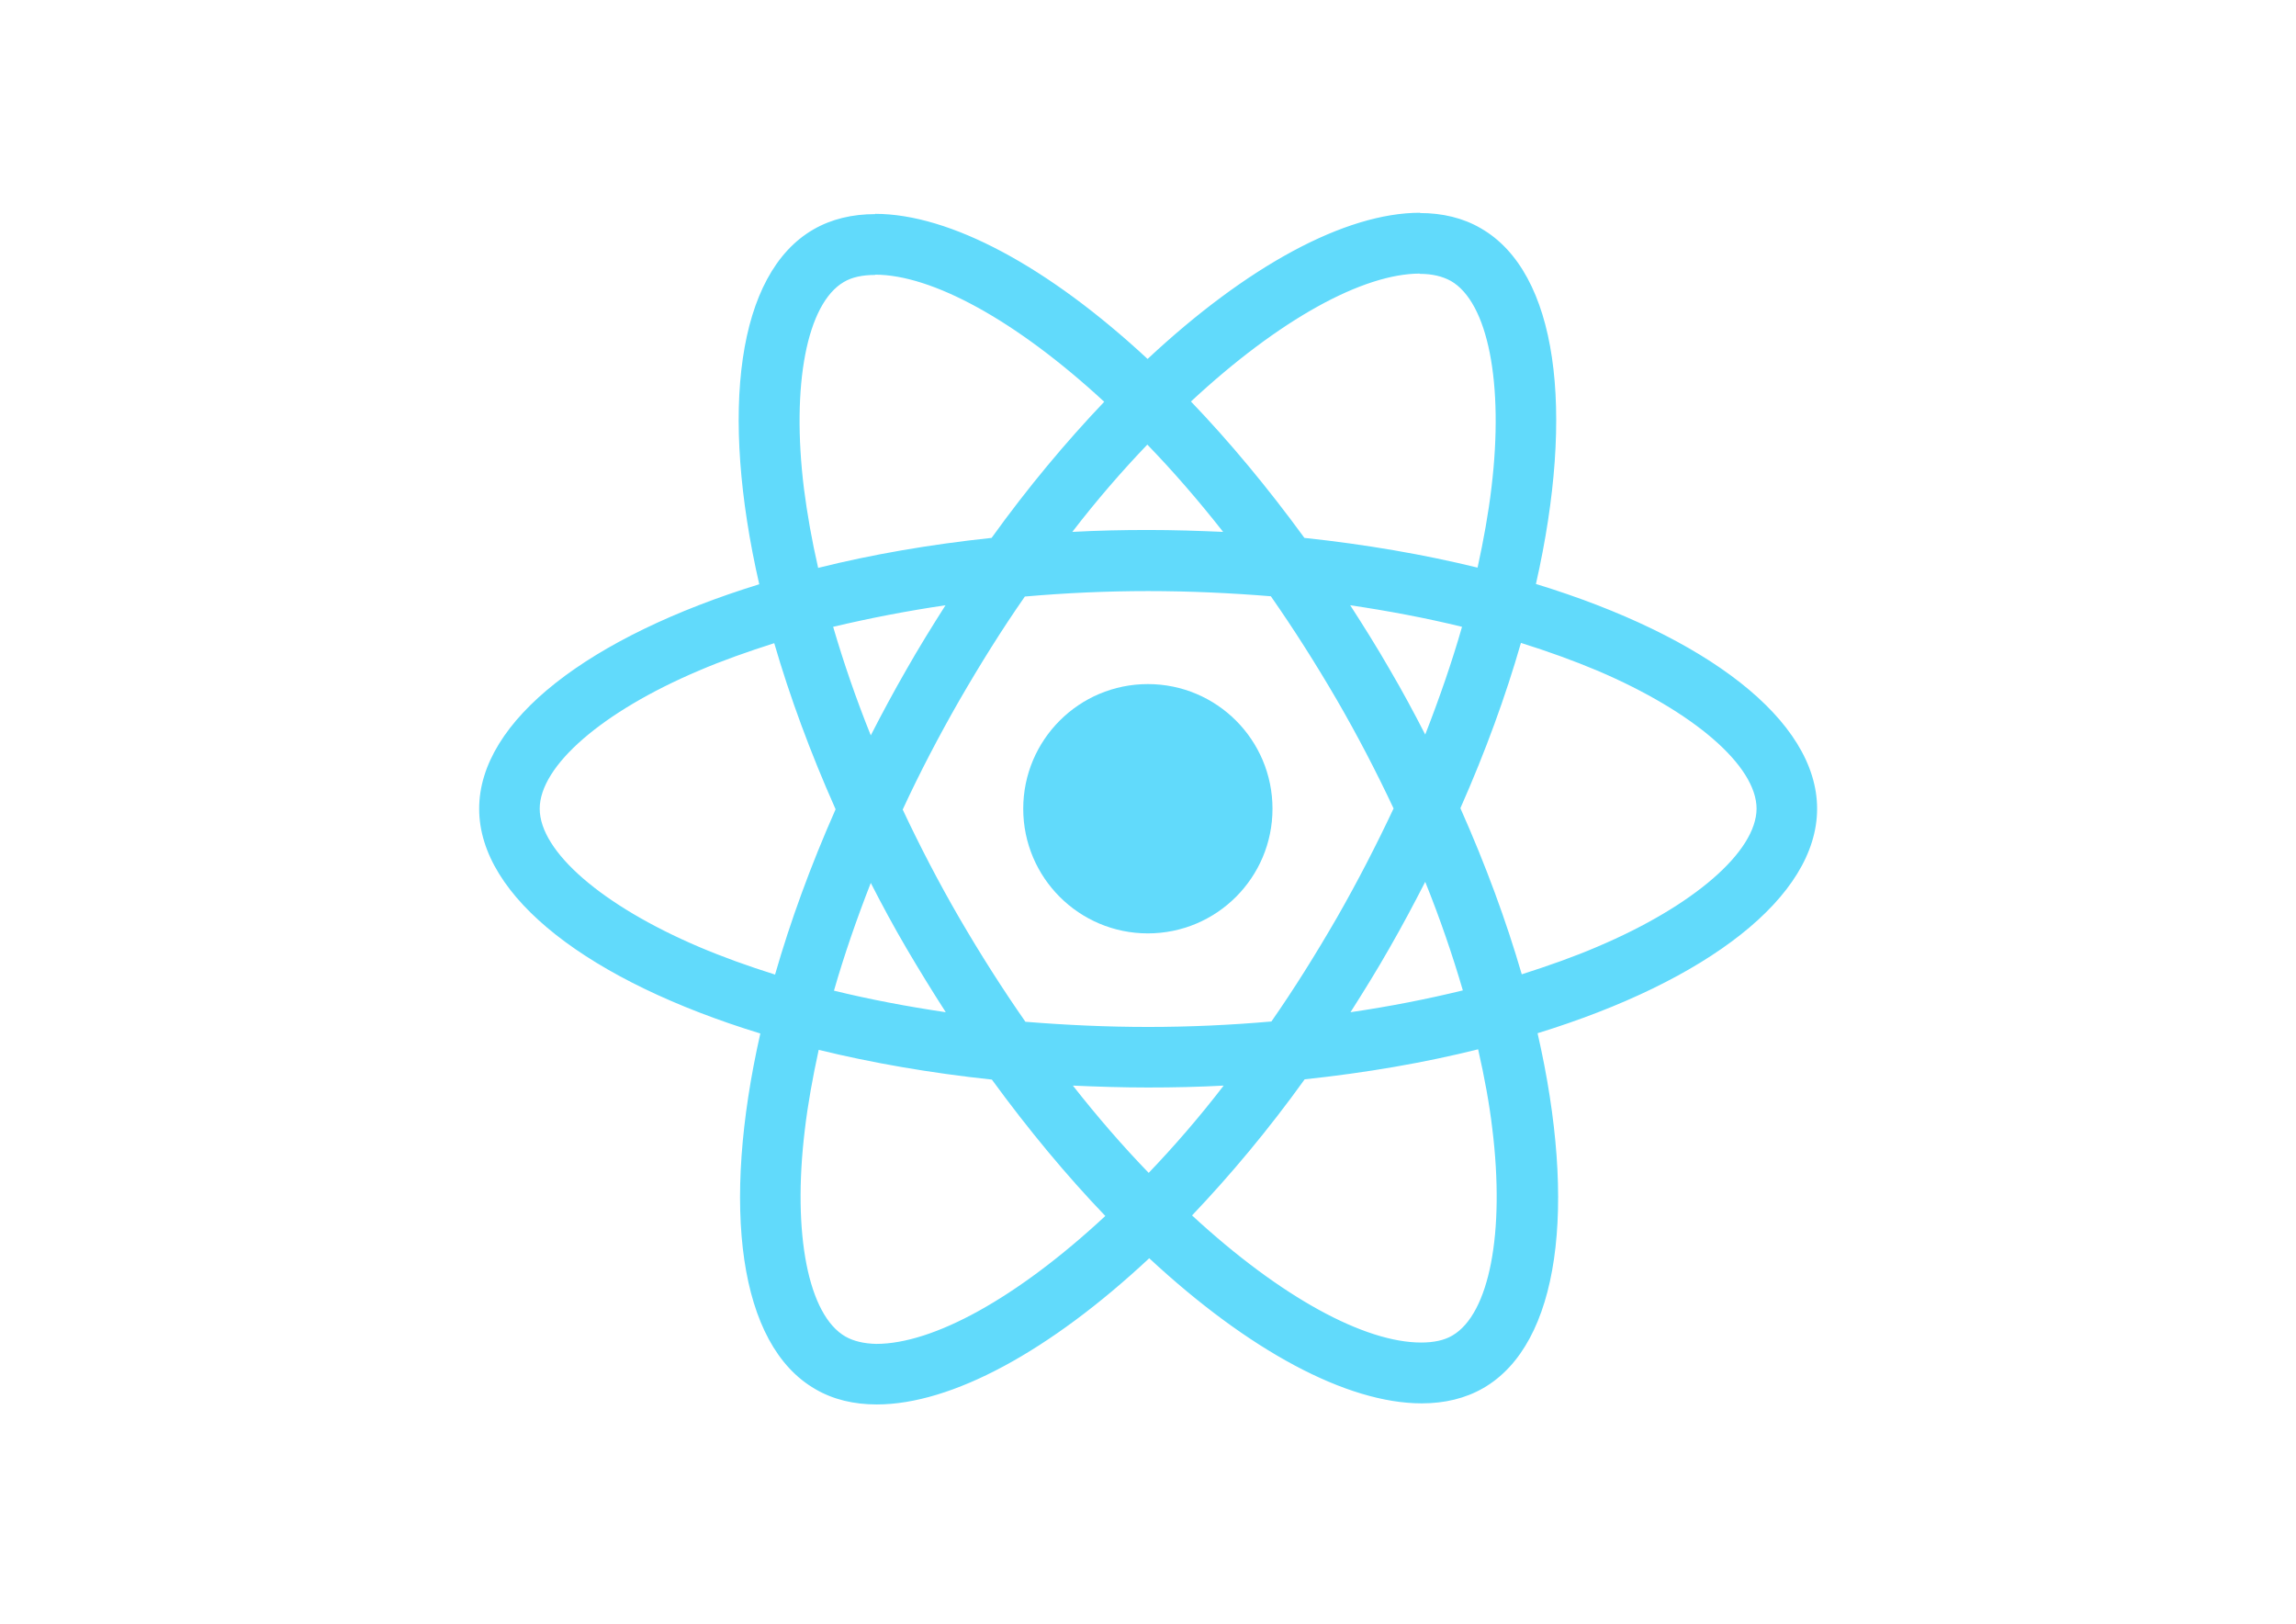
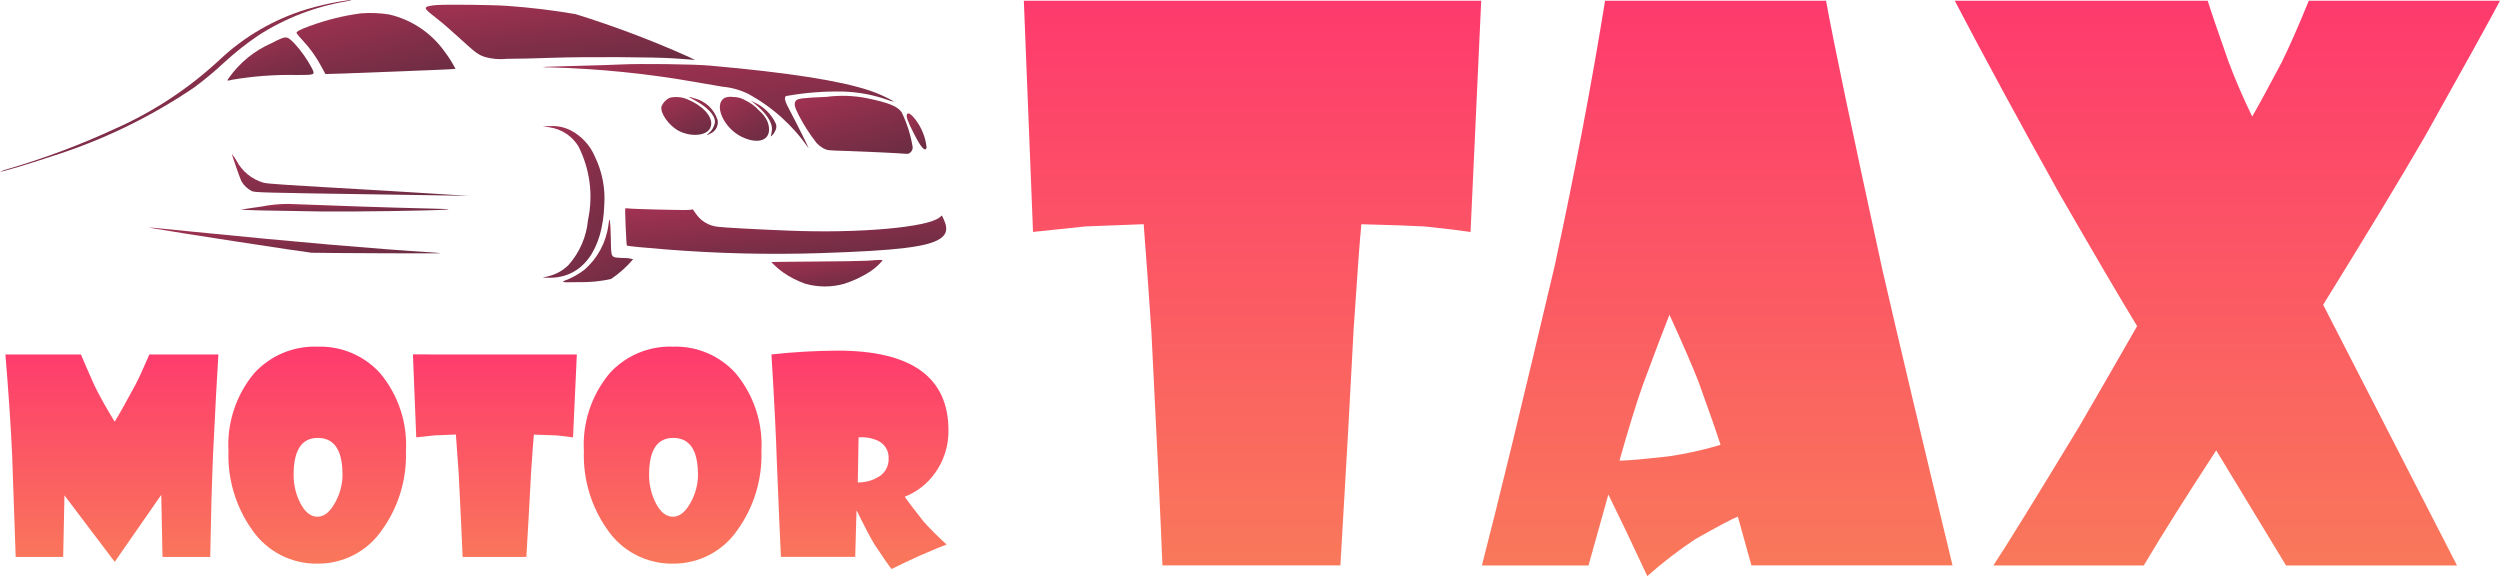
- <svg xmlns="http://www.w3.org/2000/svg" viewBox="0 0 841.9 595.3">
-   <g fill="#61DAFB">
-     <path d="M666.3 296.5c0-32.5-40.7-63.3-103.1-82.4 14.4-63.6 8-114.2-20.2-130.4-6.5-3.8-14.1-5.6-22.4-5.6v22.3c4.6 0 8.3.9 11.4 2.6 13.6 7.8 19.5 37.5 14.9 75.7-1.1 9.4-2.9 19.3-5.1 29.4-19.6-4.8-41-8.5-63.5-10.9-13.5-18.5-27.5-35.3-41.6-50 32.6-30.3 63.2-46.9 84-46.9V78c-27.5 0-63.5 19.6-99.9 53.6-36.4-33.8-72.4-53.2-99.9-53.2v22.3c20.7 0 51.4 16.5 84 46.6-14 14.7-28 31.4-41.3 49.9-22.6 2.4-44 6.1-63.6 11-2.3-10-4-19.7-5.2-29-4.7-38.2 1.1-67.9 14.6-75.8 3-1.8 6.9-2.6 11.5-2.6V78.5c-8.4 0-16 1.8-22.6 5.6-28.1 16.2-34.4 66.7-19.9 130.1-62.2 19.2-102.7 49.9-102.7 82.3 0 32.5 40.7 63.3 103.1 82.4-14.4 63.6-8 114.2 20.2 130.4 6.5 3.8 14.1 5.6 22.5 5.6 27.5 0 63.5-19.6 99.9-53.6 36.4 33.8 72.4 53.2 99.9 53.2 8.4 0 16-1.8 22.6-5.6 28.1-16.2 34.4-66.7 19.9-130.1 62-19.1 102.5-49.9 102.5-82.3zm-130.2-66.7c-3.7 12.9-8.3 26.2-13.5 39.5-4.1-8-8.4-16-13.1-24-4.6-8-9.5-15.8-14.4-23.4 14.2 2.1 27.9 4.7 41 7.9zm-45.8 106.5c-7.8 13.5-15.8 26.3-24.1 38.2-14.9 1.3-30 2-45.2 2-15.1 0-30.2-.7-45-1.9-8.3-11.9-16.4-24.6-24.2-38-7.6-13.1-14.5-26.4-20.8-39.8 6.2-13.4 13.2-26.8 20.7-39.9 7.8-13.5 15.8-26.3 24.1-38.2 14.9-1.3 30-2 45.2-2 15.1 0 30.2.7 45 1.9 8.3 11.9 16.4 24.6 24.2 38 7.6 13.1 14.5 26.4 20.8 39.8-6.3 13.4-13.2 26.8-20.7 39.9zm32.3-13c5.4 13.4 10 26.8 13.8 39.8-13.1 3.2-26.9 5.9-41.2 8 4.9-7.7 9.8-15.6 14.4-23.7 4.6-8 8.9-16.1 13-24.1zM421.2 430c-9.3-9.6-18.6-20.3-27.8-32 9 .4 18.2.7 27.5.7 9.4 0 18.7-.2 27.8-.7-9 11.7-18.3 22.4-27.5 32zm-74.4-58.9c-14.2-2.1-27.9-4.7-41-7.9 3.7-12.9 8.3-26.2 13.5-39.5 4.1 8 8.4 16 13.1 24 4.7 8 9.5 15.8 14.4 23.4zM420.7 163c9.3 9.6 18.6 20.3 27.8 32-9-.4-18.2-.7-27.5-.7-9.4 0-18.7.2-27.8.7 9-11.7 18.3-22.4 27.5-32zm-74 58.9c-4.9 7.7-9.8 15.6-14.4 23.7-4.6 8-8.9 16-13 24-5.4-13.4-10-26.8-13.8-39.8 13.1-3.1 26.9-5.8 41.2-7.9zm-90.5 125.2c-35.4-15.1-58.3-34.9-58.3-50.6 0-15.7 22.9-35.6 58.3-50.6 8.6-3.7 18-7 27.7-10.1 5.7 19.6 13.2 40 22.5 60.9-9.2 20.8-16.6 41.1-22.2 60.6-9.9-3.1-19.3-6.5-28-10.2zM310 490c-13.6-7.8-19.5-37.5-14.9-75.7 1.1-9.4 2.9-19.3 5.1-29.4 19.6 4.8 41 8.5 63.5 10.9 13.5 18.5 27.5 35.3 41.6 50-32.6 30.3-63.2 46.9-84 46.9-4.5-.1-8.3-1-11.3-2.7zm237.2-76.2c4.7 38.2-1.1 67.9-14.6 75.8-3 1.8-6.9 2.6-11.5 2.6-20.7 0-51.4-16.5-84-46.6 14-14.7 28-31.4 41.3-49.9 22.6-2.4 44-6.1 63.6-11 2.3 10.1 4.1 19.8 5.2 29.1zm38.5-66.7c-8.6 3.7-18 7-27.7 10.1-5.7-19.6-13.2-40-22.5-60.9 9.2-20.8 16.6-41.1 22.2-60.6 9.9 3.1 19.3 6.5 28.1 10.2 35.4 15.1 58.3 34.9 58.3 50.6-.1 15.7-23 35.6-58.4 50.6zM320.8 78.4z" />
-     <circle cx="420.9" cy="296.5" r="45.7" />
-     <path d="M520.5 78.1z" />
+ <svg xmlns="http://www.w3.org/2000/svg" width="197" height="45.397" viewBox="0 0 197 45.397">
+   <defs>
+     <style>
+       .cls-1 {
+         fill: url(#linear-gradient);
+       }
+ 
+       .cls-2 {
+         fill: url(#linear-gradient-19);
+       }
+     </style>
+     <linearGradient id="linear-gradient" x1="0.5" y1="-2.971" x2="2.922" y2="0.82" gradientUnits="objectBoundingBox">
+       <stop offset="0" stop-color="#fe3a6d" />
+       <stop offset="1" stop-color="#452937" />
+     </linearGradient>
+     <linearGradient id="linear-gradient-19" x1="0.5" x2="0.5" y2="1" gradientUnits="objectBoundingBox">
+       <stop offset="0" stop-color="#fe3a6d" />
+       <stop offset="1" stop-color="#f9795a" />
+     </linearGradient>
+   </defs>
+   <g id="Group_4" data-name="Group 4" transform="translate(813 707)">
+     <g id="_1300231" data-name="1300231" transform="translate(-813 -707)">
+       <path id="Path_1" data-name="Path 1" class="cls-1" d="M47.783-510.776c-.047.006-.367.059-.7.112a21.847,21.847,0,0,0-2.516.592,17.35,17.35,0,0,0-6.9,4.014,29.81,29.81,0,0,1-8.147,5.376,60.881,60.881,0,0,1-8.484,3.191,3.156,3.156,0,0,0-.639.225c.047.047,2.38-.645,3.973-1.184a43.128,43.128,0,0,0,11.3-5.441,25.971,25.971,0,0,0,2.309-1.912,23.4,23.4,0,0,1,2.765-2.2,18.429,18.429,0,0,1,6.927-2.688c.308-.059.485-.112.385-.112A1.47,1.47,0,0,0,47.783-510.776Z" transform="translate(-20.394 510.8)" />
+       <path id="Path_2" data-name="Path 2" class="cls-1" d="M587.911-504.523a3.458,3.458,0,0,0-.752.112c-.266.148-.219.2.9,1.078.3.231,1.036.876,1.652,1.439,1.285,1.172,1.439,1.285,2.013,1.474a4.585,4.585,0,0,0,1.693.136c.7,0,2.327-.036,3.612-.083,2.546-.089,8.058-.059,9.562.047.456.036,1.018.077,1.243.089l.414.036-.562-.272a79.862,79.862,0,0,0-8.851-3.339,53.893,53.893,0,0,0-5.388-.651C592.482-504.535,588.746-504.582,587.911-504.523Z" transform="translate(-553.477 504.92)" />
+       <path id="Path_3" data-name="Path 3" class="cls-1" d="M420.062-493.489a18.664,18.664,0,0,0-4.026,1c-.758.272-1.036.426-1.036.551a6.076,6.076,0,0,0,.491.58,9.711,9.711,0,0,1,1.492,2.1c.16.29.29.539.3.551s1.2-.03,8.247-.308c1.083-.041,1.977-.089,2-.1a8.6,8.6,0,0,0-.841-1.338,7.4,7.4,0,0,0-4.358-2.943A9.25,9.25,0,0,0,420.062-493.489Z" transform="translate(-391.637 494.543)" />
+       <path id="Path_4" data-name="Path 4" class="cls-1" d="M326.531-460.479a8.025,8.025,0,0,0-3.339,2.723.544.544,0,0,0-.118.219,1.317,1.317,0,0,0,.349-.065,27.055,27.055,0,0,1,5.1-.379c1.468,0,1.468,0,1.214-.521a9.3,9.3,0,0,0-1.4-1.983C327.733-461.089,327.716-461.089,326.531-460.479Z" transform="translate(-305.152 463.89)" />
+       <path id="Path_5" data-name="Path 5" class="cls-1" d="M748.14-425.575c-.5.024-2.09.077-3.523.112s-2.646.083-2.694.089a4.352,4.352,0,0,0,.681.03,77.723,77.723,0,0,1,11.427,1.16c.651.112,1.6.278,2.1.361a5.73,5.73,0,0,1,2.013.557A13.794,13.794,0,0,1,762.9-419c.136.2-.935-1.966-1.445-2.913-.414-.764-.485-1.036-.32-1.172a22.728,22.728,0,0,1,4.517-.355,11.565,11.565,0,0,1,3.481.651,2.44,2.44,0,0,0,.545.148,11.031,11.031,0,0,0-1.942-.876c-2.333-.781-6.43-1.421-12.581-1.966C753.93-425.6,749.608-425.652,748.14-425.575Z" transform="translate(-699.2 430.655)" />
+       <path id="Path_6" data-name="Path 6" class="cls-1" d="M1080.6-382.775c-1.841.077-2.28.13-2.41.29-.178.219-.13.485.207,1.143a13.991,13.991,0,0,0,1.4,2.185,2.288,2.288,0,0,0,.562.444c.29.154.349.16,1.753.2,1.6.053,3.884.16,4.541.213.4.03.432.024.574-.118a.491.491,0,0,0,.154-.414,9.993,9.993,0,0,0-.859-2.718c-.314-.474-1.03-.764-2.712-1.113A9.878,9.878,0,0,0,1080.6-382.775Z" transform="translate(-1015.465 390.407)" />
+       <path id="Path_7" data-name="Path 7" class="cls-1" d="M901.166-381.7a1.341,1.341,0,0,0-.633.681c-.107.539.61,1.539,1.385,1.93.918.468,2.084.391,2.422-.166.438-.716-.355-1.752-1.788-2.339A2.225,2.225,0,0,0,901.166-381.7Z" transform="translate(-848.413 389.41)" />
+       <path id="Path_8" data-name="Path 8" class="cls-1" d="M938.134-381.636c1.083.574,1.681,1.2,1.687,1.753a1.352,1.352,0,0,1-.462.864c-.249.207-.219.225.1.059a.966.966,0,0,0,.568-1.078,2.575,2.575,0,0,0-1.859-1.711C937.684-381.914,937.672-381.885,938.134-381.636Z" transform="translate(-883.481 389.487)" />
+       <path id="Path_9" data-name="Path 9" class="cls-1" d="M978.8-381.727c-.918.521-.083,2.4,1.362,3.085,1.492.71,2.493.112,2.013-1.2a2.354,2.354,0,0,0-.669-.882,3.363,3.363,0,0,0-1.06-.793,1.871,1.871,0,0,0-1.007-.278A1.294,1.294,0,0,0,978.8-381.727Z" transform="translate(-921.692 389.435)" />
+       <path id="Path_10" data-name="Path 10" class="cls-1" d="M1019.707-376.934c1.012.811,1.522,1.563,1.468,2.161a2.543,2.543,0,0,1-.077.432c-.041.107-.03.1.107-.024a1.177,1.177,0,0,0,.255-.391.66.66,0,0,0,.024-.509,3.384,3.384,0,0,0-1.747-1.705l-.237-.13Z" transform="translate(-960.347 385.016)" />
+       <path id="Path_11" data-name="Path 11" class="cls-1" d="M1227.1-359.818c-.071.178.047.509.509,1.427.592,1.19.941,1.581,1.042,1.172a4.352,4.352,0,0,0-.829-2.125C1227.464-359.836,1227.174-360.025,1227.1-359.818Z" transform="translate(-1155.635 368.835)" />
+       <path id="Path_12" data-name="Path 12" class="cls-1" d="M743.033-342.817a3.21,3.21,0,0,1,2.285,1.486,8.77,8.77,0,0,1,.764,5.82,6.2,6.2,0,0,1-1.539,3.552,3.317,3.317,0,0,1-1.6.882l-.444.118h.539c2.581.018,4.21-2.149,4.328-5.767a7.519,7.519,0,0,0-.746-3.789,4.146,4.146,0,0,0-1.93-2.072,3.165,3.165,0,0,0-1.616-.32l-.574.006Z" transform="translate(-699.747 352.846)" />
+       <path id="Path_13" data-name="Path 13" class="cls-1" d="M329-305.916c0,.089.651,1.96.758,2.161a1.986,1.986,0,0,0,.823.77c.249.107.912.124,9.7.255l5.861.089,1.539.03-1.776-.112c-.977-.065-3.162-.2-4.855-.3-8.141-.468-9.135-.533-9.538-.622a3.508,3.508,0,0,1-2.167-1.776A5.114,5.114,0,0,0,329-305.916Z" transform="translate(-310.729 318.047)" />
+       <path id="Path_14" data-name="Path 14" class="cls-1" d="M343.042-239.263c-.829.118-1.563.231-1.628.249-.142.03,2.516.095,6.187.142,2.528.036,9.041-.059,10.035-.148.343-.03-.059-.053-1.451-.083-2.356-.047-8.52-.255-11.042-.361A10.617,10.617,0,0,0,343.042-239.263Z" transform="translate(-322.402 255.533)" />
+       <path id="Path_15" data-name="Path 15" class="cls-1" d="M852.4-233.6c-.035.053.083,2.848.124,2.9s1.427.172,2.984.3a108.986,108.986,0,0,0,12.256.3c6.075-.2,8.484-.491,9.455-1.143.521-.349.61-.8.284-1.5l-.148-.326-.178.148c-.941.793-6.347,1.273-11.871,1.048-2.552-.1-5.08-.237-5.559-.3a2.38,2.38,0,0,1-1.788-1.042l-.231-.332-.308.041c-.314.036-4.446-.065-4.8-.118C852.52-233.647,852.419-233.636,852.4-233.6Z" transform="translate(-803.13 250.047)" />
+       <path id="Path_16" data-name="Path 16" class="cls-1" d="M773.564-218.144a5.651,5.651,0,0,1-1.9,3.535,6.154,6.154,0,0,1-1.587.87.073.073,0,0,0-.077.071c0,.047.314.053,1.231.03a10.367,10.367,0,0,0,2.54-.249,8.43,8.43,0,0,0,1.735-1.551,2.251,2.251,0,0,0-.722-.1c-1.078-.059-.995.059-1.03-1.456-.012-.7-.047-1.362-.071-1.474C773.641-218.647,773.629-218.612,773.564-218.144Z" transform="translate(-725.619 235.87)" />
+       <path id="Path_17" data-name="Path 17" class="cls-1" d="M218.974-207.817c1.279.237,11.96,1.877,12.344,1.9.243.012,2.789.03,5.654.041,4.659.018,5.086.012,4.026-.053-4.8-.3-10.977-.841-19.094-1.652-1.451-.148-2.806-.278-3.02-.3l-.385-.024Z" transform="translate(-206.771 225.833)" />
+       <path id="Path_18" data-name="Path 18" class="cls-1" d="M1054.578-164.756c-.373.024-2.232.053-4.127.065s-3.452.03-3.452.047a7.092,7.092,0,0,0,.965.835,7.292,7.292,0,0,0,1.7.864,5.6,5.6,0,0,0,3.079.006,8.559,8.559,0,0,0,2.019-.947,4.5,4.5,0,0,0,1-.888C1055.762-164.833,1055.543-164.833,1054.578-164.756Z" transform="translate(-986.219 185.3)" />
+     </g>
+     <path id="Path_20" data-name="Path 20" class="cls-2" d="M18.686-73.374q-.145,2.181-.426,7.956-.145,3.552-.218,8h-3.76l-.1-4.892-3.666,5.276L6.555-62.271l-.1,4.85H2.712q-.073-2.378-.28-8.039-.145-3.261-.53-7.914H7.853q.312.758,1.07,2.451.582,1.2,1.589,2.846.447-.706,1.641-2.918.426-.82,1.091-2.378ZM33.465-65.74a10.077,10.077,0,0,1-1.89,6.2A6.087,6.087,0,0,1,26.5-56.891a6.13,6.13,0,0,1-5.162-2.669,10.1,10.1,0,0,1-1.859-6.18A8.814,8.814,0,0,1,21.5-71.889a6.44,6.44,0,0,1,5-2.1,6.365,6.365,0,0,1,4.944,2.108A8.822,8.822,0,0,1,33.465-65.74Zm-5,1.828q0-2.887-1.953-2.887-1.9,0-1.9,2.908a4.827,4.827,0,0,0,.5,2.171q.561,1.132,1.381,1.132.8,0,1.413-1.153A4.547,4.547,0,0,0,28.469-63.912Zm18.466-9.462-.3,6.533q-.405-.062-1.3-.156-.55-.031-1.786-.062-.062.613-.218,2.96-.114,2.275-.374,6.678H37.931q-.083-2.1-.312-6.6-.1-1.558-.218-3.043L35.761-67l-1.485.156-.26-6.533ZM61.476-65.74a10.077,10.077,0,0,1-1.89,6.2,6.087,6.087,0,0,1-5.079,2.648,6.13,6.13,0,0,1-5.162-2.669,10.1,10.1,0,0,1-1.859-6.18,8.814,8.814,0,0,1,2.025-6.149,6.44,6.44,0,0,1,5-2.1,6.365,6.365,0,0,1,4.944,2.108A8.822,8.822,0,0,1,61.476-65.74Zm-5,1.828q0-2.887-1.953-2.887-1.9,0-1.9,2.908a4.828,4.828,0,0,0,.5,2.171q.561,1.132,1.381,1.132.8,0,1.413-1.153A4.547,4.547,0,0,0,56.481-63.912ZM76.214-67.4a5.618,5.618,0,0,1-1.07,3.386,5.312,5.312,0,0,1-2.368,1.849q.3.467,1.485,1.963A24.194,24.194,0,0,0,76.069-58.4q-.488.177-2.15.893-1.163.53-2.191,1.039-.3-.374-1.34-1.932-.478-.789-1.4-2.659h-.021l-.1,3.635H63.014q-.114-2.264-.322-7.468-.093-3.064-.426-8.485a50.062,50.062,0,0,1,5.214-.3Q76.214-73.675,76.214-67.4ZM71.5-65.159a1.467,1.467,0,0,0-.831-1.413,3.064,3.064,0,0,0-1.537-.27l-.062,3.552a3.052,3.052,0,0,0,1.537-.384A1.6,1.6,0,0,0,71.5-65.159Z" transform="translate(-814.476 -605.694)" />
+     <path id="Path_19" data-name="Path 19" class="cls-2" d="M38.37-198.75l-.84,18.223q-1.13-.174-3.621-.435-1.535-.087-4.983-.174-.174,1.709-.608,8.257-.319,6.345-1.043,18.629H13.251q-.232-5.852-.869-18.4-.29-4.346-.608-8.489l-4.578.174-4.143.435L2.329-198.75Zm37.142,44.5H59.664L58.592-158.1q-.666.261-3.332,1.767a33.26,33.26,0,0,0-3.8,2.926l-1.651-3.506q-.493-1.043-1.42-2.926l-1.564,5.592h-8.4q1.854-7.156,5.736-23.612,2.376-11.009,3.969-20.889H65.545q.811,4.549,4.433,21.178Q71.977-168.88,75.512-154.249Zm-18.281-9.5q-.493-1.535-1.738-4.983-.753-1.912-2.289-5.273-.666,1.68-2.086,5.5-.782,2.2-1.854,6,.869,0,3.94-.348A28.515,28.515,0,0,0,57.231-163.752Zm61.42-35q-1.159,2.2-5.881,10.633-2.694,4.664-8.054,13.327l10.546,20.541H101.789l-5.5-9.068q-3.592,5.5-5.707,9.068H78.728q1.535-2.318,6.75-10.922,2.028-3.477,4.578-7.938-1.912-3.129-6.171-10.517-4.635-8.315-8.2-15.123H95.618q.377,1.217,1.622,4.751.753,2.028,1.883,4.375.724-1.246,2.318-4.259.927-1.883,2.144-4.867Z" transform="translate(-734.651 -508.194)" />
  </g>
</svg>
